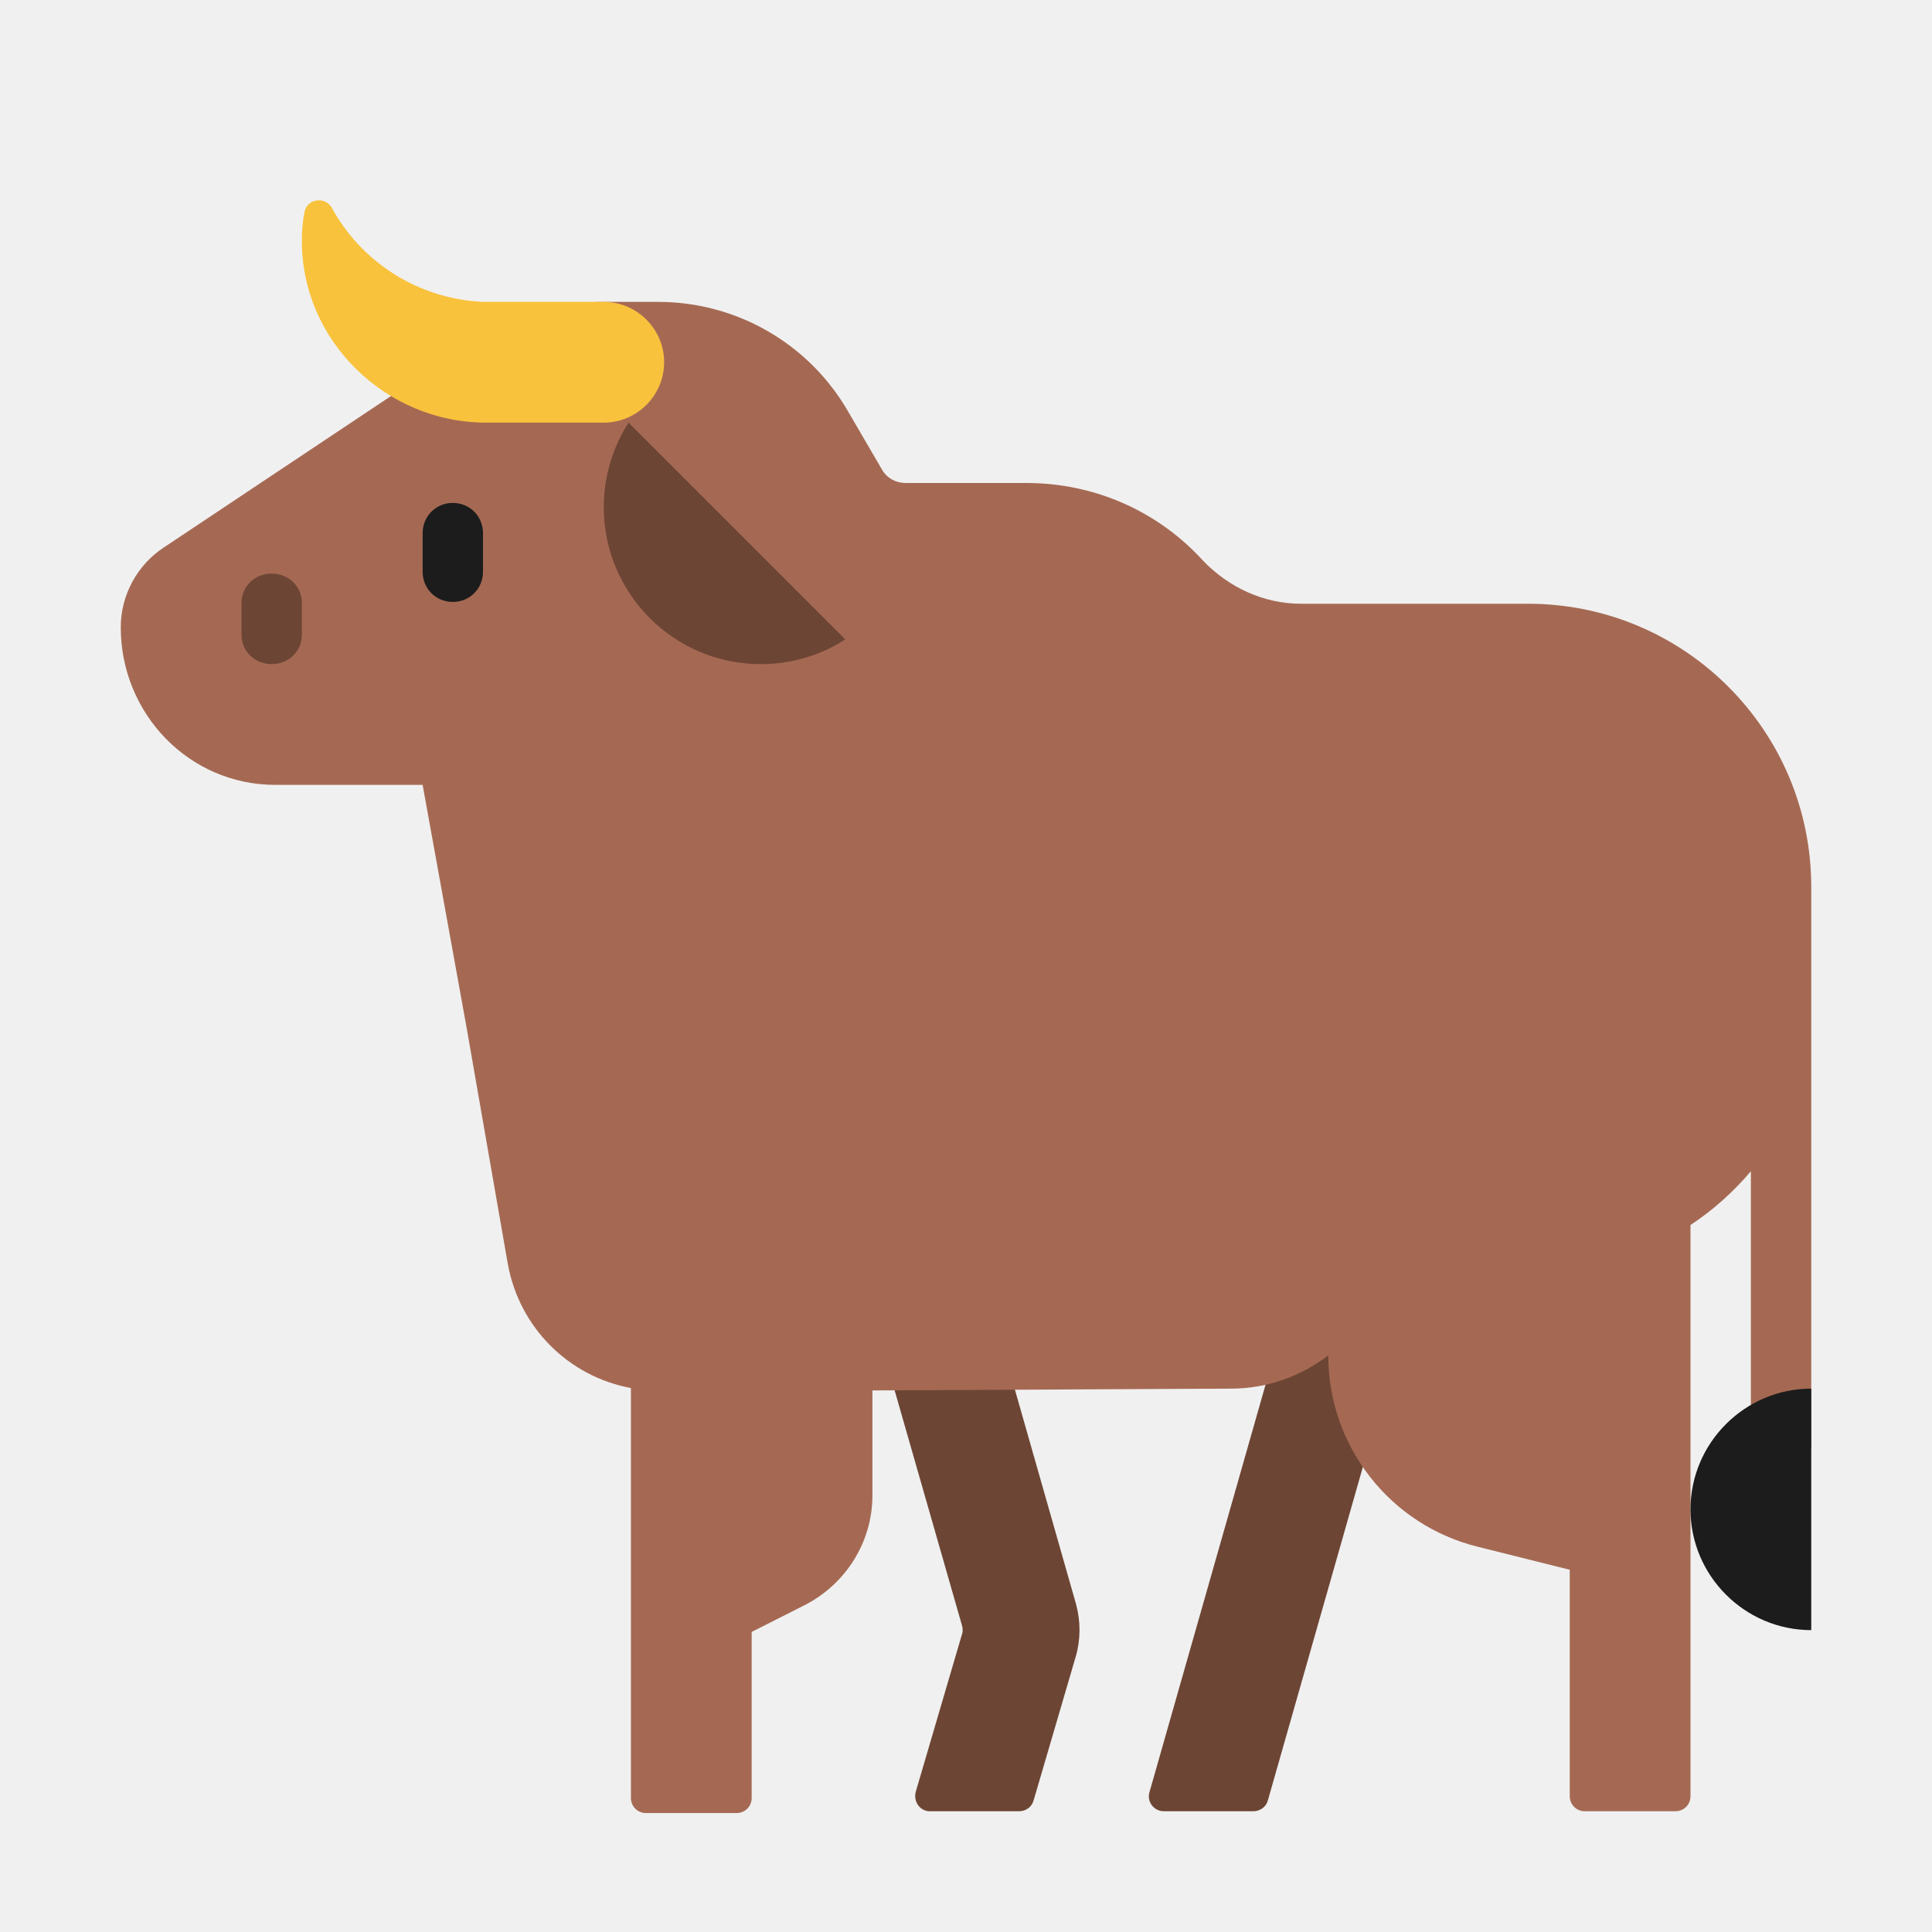
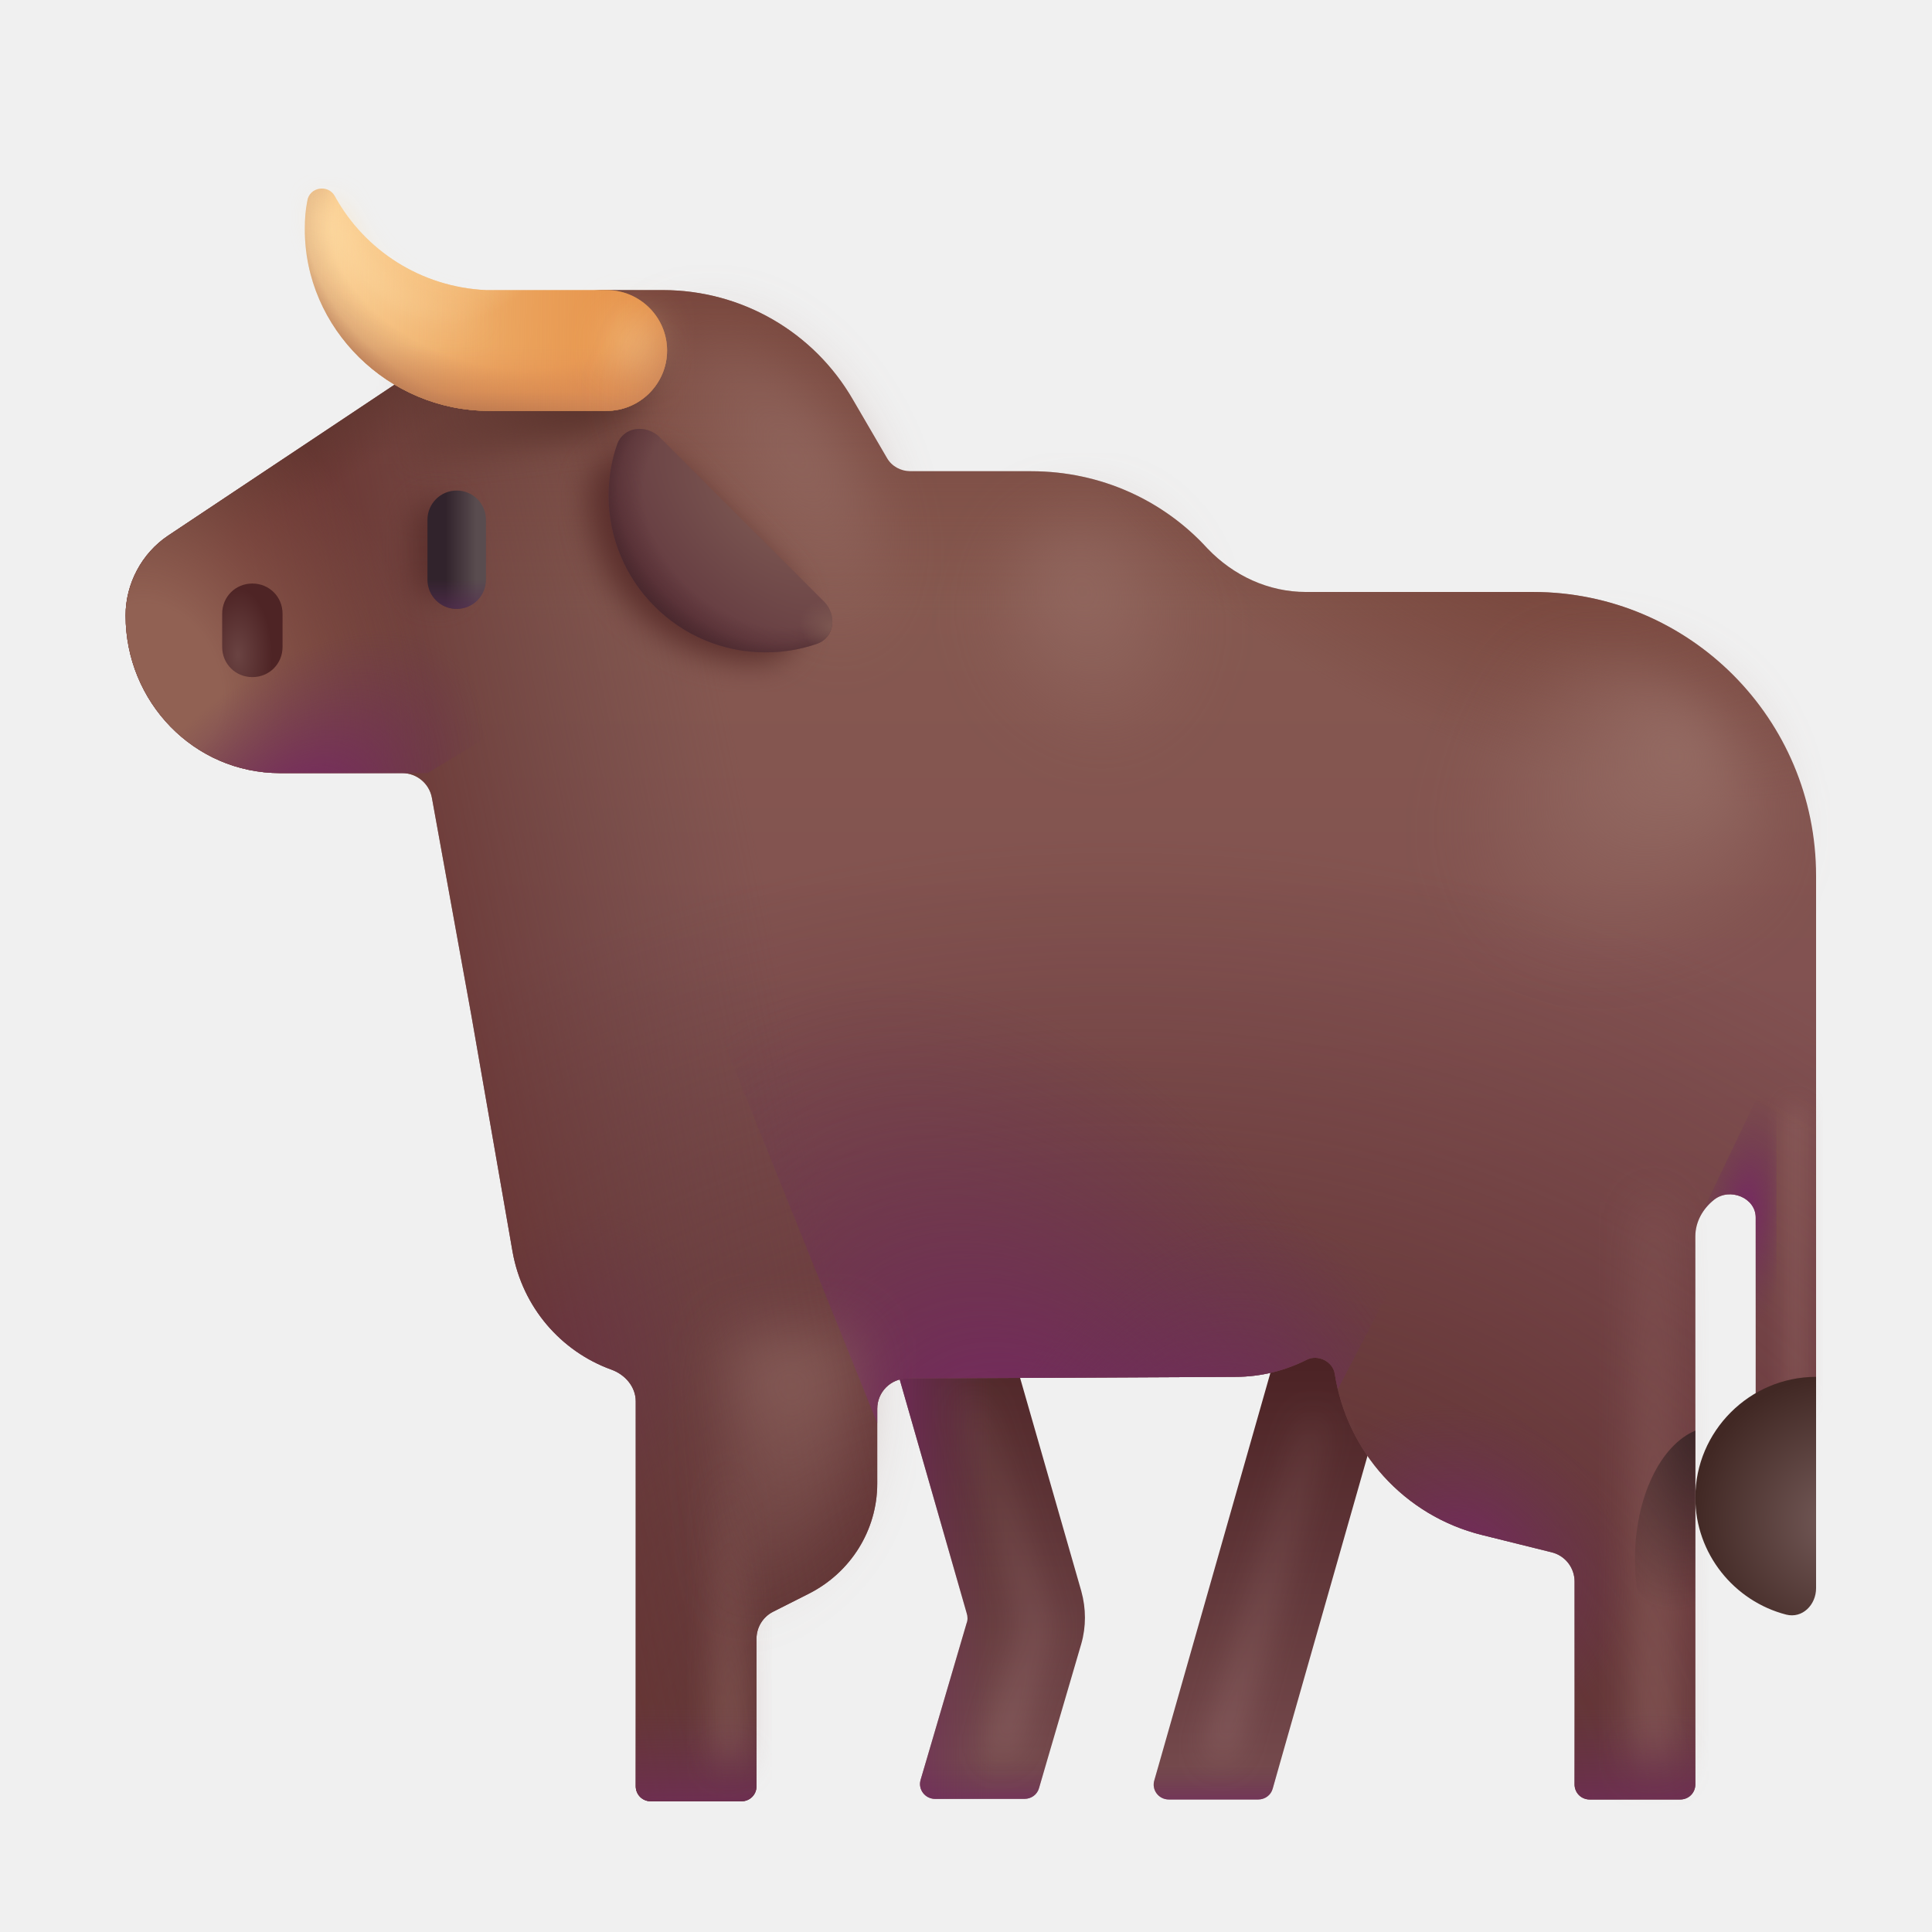
<svg xmlns="http://www.w3.org/2000/svg" width="32" height="32" viewBox="0 0 32 32" fill="none">
-   <path d="M13.95 20H15.95L17.82 26.56C17.9 26.85 17.9 27.15 17.82 27.43L17.12 29.82C17.09 29.93 16.99 30 16.88 30H15.4C15.24 30 15.12 29.84 15.17 29.67L15.93 27.08C15.95 27.03 15.95 26.97 15.93 26.91L13.95 20Z" fill="#6D4534" />
-   <path d="M19.28 30H20.76C20.87 30 20.97 29.93 21 29.82L23.47 21.15H21.47L19.04 29.68C18.99 29.84 19.11 30 19.28 30Z" fill="#6D4534" />
-   <path d="M25.31 10H21.55C20.93 10 20.35 9.73 19.92 9.28C19.2 8.49 18.16 8 17 8H15C14.84 8 14.69 7.92 14.61 7.78L14.05 6.82C13.4 5.69 12.2 5 10.9 5H10.01C9.23 5 8.46 5.23 7.81 5.67L2.71 9.07C2.27 9.36 2 9.86 2 10.39C2 11.82 3.13 13 4.56 13H7L7.73 17.03L8.41 20.93C8.6 21.99 9.42 22.8 10.45 22.99V29.78C10.45 29.92 10.56 30.03 10.7 30.03H12.2C12.34 30.03 12.45 29.92 12.45 29.78V27.03L13.32 26.59C14.01 26.24 14.45 25.54 14.45 24.77V23.03L20.39 23C21 23 21.55 22.79 22 22.45C22 23.95 23.02 25.26 24.48 25.62L26 26V29.75C26 29.89 26.11 30 26.25 30H27.75C27.89 30 28 29.89 28 29.75V26V21V20.29C28.38 20.04 28.71 19.74 29 19.4V24H30V14.69C30 12.1 27.9 10 25.31 10Z" fill="#A56953" />
-   <path d="M8 5C6.92 4.95 5.99 4.34 5.5 3.45C5.39 3.24 5.07 3.29 5.04 3.53C5.01 3.68 5 3.83 5 3.98C4.99 5.64 6.39 7 8.05 7H10C10.55 7 11 6.55 11 6C11 5.45 10.55 5 10 5H8V5Z" fill="#F9C23C" />
-   <path d="M10 8.4C10 7.89 10.15 7.41 10.41 7L14 10.59C13.6 10.85 13.12 11 12.6 11C11.16 11 10 9.83 10 8.4Z" fill="#6D4534" />
-   <path d="M4 10.516C4 10.787 4.22 11 4.5 11C4.78 11 5 10.787 5 10.516V9.984C5 9.713 4.78 9.5 4.5 9.5C4.22 9.5 4 9.713 4 9.984V10.516Z" fill="#6D4534" />
-   <path d="M7 9.47C7 9.75 7.22 9.97 7.5 9.97C7.78 9.97 8 9.75 8 9.47V8.83C8 8.55 7.78 8.33 7.5 8.33C7.22 8.33 7 8.55 7 8.83V9.47Z" fill="#1C1C1C" />
-   <path d="M28 25C28 23.9 28.9 23 30 23V27C28.9 27 28 26.1 28 25Z" fill="#1C1C1C" />
+   <g clip-path="url(#clip0_28327_2831)">
+     <path d="M20.84 29.805H19.36C19.19 29.805 19.07 29.645 19.12 29.485L21.55 20.955H23.55L21.08 29.625C21.05 29.735 20.95 29.805 20.84 29.805Z" fill="url(#paint0_linear_28327_2831)" />
+     <path d="M20.84 29.805H19.36C19.19 29.805 19.07 29.645 19.12 29.485L21.55 20.955H23.55L21.08 29.625C21.05 29.735 20.95 29.805 20.84 29.805Z" fill="url(#paint1_linear_28327_2831)" />
+     <path d="M16.03 19.805H14.03L16.01 26.715C16.03 26.775 16.03 26.835 16.01 26.885L15.25 29.475C15.2 29.635 15.32 29.795 15.49 29.795H16.97C17.08 29.795 17.18 29.725 17.21 29.615L17.91 27.225C17.99 26.945 17.99 26.645 17.91 26.355L16.03 19.805Z" fill="url(#paint2_linear_28327_2831)" />
+     <path d="M16.03 19.805H14.03L16.01 26.715C16.03 26.775 16.03 26.835 16.01 26.885L15.25 29.475C15.2 29.635 15.32 29.795 15.49 29.795H16.97C17.08 29.795 17.18 29.725 17.21 29.615L17.91 27.225C17.99 26.945 17.99 26.645 17.91 26.355L16.03 19.805Z" fill="url(#paint3_linear_28327_2831)" />
+     <path d="M16.03 19.805H14.03L16.01 26.715C16.03 26.775 16.03 26.835 16.01 26.885L15.25 29.475C15.2 29.635 15.32 29.795 15.49 29.795H16.97C17.08 29.795 17.18 29.725 17.21 29.615L17.91 27.225C17.99 26.945 17.99 26.645 17.91 26.355L16.03 19.805Z" fill="url(#paint4_linear_28327_2831)" />
+     <path d="M25.39 9.805H21.63C21.01 9.805 20.43 9.535 20 9.085C19.28 8.295 18.24 7.805 17.08 7.805H15.08C14.92 7.805 14.77 7.725 14.69 7.585L14.13 6.625C13.48 5.495 12.28 4.805 10.98 4.805H10.09C9.3 4.805 8.54 5.035 7.88 5.475L2.78 8.875C2.35 9.165 2.08 9.665 2.08 10.195C2.08 11.625 3.21 12.805 4.64 12.805H6.662C6.904 12.805 7.111 12.978 7.154 13.216L7.81 16.835L8.49 20.735C8.655 21.653 9.292 22.384 10.129 22.686C10.355 22.768 10.53 22.97 10.53 23.211V29.585C10.53 29.725 10.64 29.835 10.78 29.835H12.28C12.42 29.835 12.53 29.725 12.53 29.585V27.142C12.53 26.954 12.636 26.781 12.804 26.696L13.4 26.395C14.09 26.045 14.53 25.345 14.53 24.575V23.332C14.53 23.057 14.752 22.834 15.027 22.832L20.46 22.805C20.889 22.805 21.289 22.701 21.645 22.521C21.829 22.428 22.077 22.551 22.108 22.755C22.306 24.039 23.255 25.106 24.55 25.425L25.701 25.711C25.924 25.766 26.08 25.966 26.08 26.196V29.555C26.08 29.695 26.19 29.805 26.33 29.805H27.83C27.97 29.805 28.08 29.695 28.08 29.555V25.805V20.805V20.477C28.08 20.238 28.205 20.017 28.392 19.87V19.87C28.651 19.666 29.08 19.837 29.08 20.166V23.815H30.08V14.505C30.08 11.905 27.98 9.805 25.39 9.805Z" fill="url(#paint5_linear_28327_2831)" />
+     <path d="M25.39 9.805H21.63C21.01 9.805 20.43 9.535 20 9.085C19.28 8.295 18.24 7.805 17.08 7.805H15.08C14.92 7.805 14.77 7.725 14.69 7.585L14.13 6.625C13.48 5.495 12.28 4.805 10.98 4.805H10.09C9.3 4.805 8.54 5.035 7.88 5.475L2.78 8.875C2.35 9.165 2.08 9.665 2.08 10.195C2.08 11.625 3.21 12.805 4.64 12.805H6.662C6.904 12.805 7.111 12.978 7.154 13.216L7.81 16.835L8.49 20.735C8.655 21.653 9.292 22.384 10.129 22.686C10.355 22.768 10.53 22.97 10.53 23.211V29.585C10.53 29.725 10.64 29.835 10.78 29.835H12.28C12.42 29.835 12.53 29.725 12.53 29.585V27.142C12.53 26.954 12.636 26.781 12.804 26.696L13.4 26.395C14.09 26.045 14.53 25.345 14.53 24.575V23.332C14.53 23.057 14.752 22.834 15.027 22.832L20.46 22.805C20.889 22.805 21.289 22.701 21.645 22.521C21.829 22.428 22.077 22.551 22.108 22.755C22.306 24.039 23.255 25.106 24.55 25.425L25.701 25.711C25.924 25.766 26.08 25.966 26.08 26.196V29.555C26.08 29.695 26.19 29.805 26.33 29.805H27.83C27.97 29.805 28.08 29.695 28.08 29.555V25.805V20.805V20.477C28.08 20.238 28.205 20.017 28.392 19.87V19.87C28.651 19.666 29.08 19.837 29.08 20.166V23.815H30.08V14.505C30.08 11.905 27.98 9.805 25.39 9.805Z" fill="url(#paint6_radial_28327_2831)" />
+     <path d="M25.39 9.805H21.63C21.01 9.805 20.43 9.535 20 9.085C19.28 8.295 18.24 7.805 17.08 7.805H15.08C14.92 7.805 14.77 7.725 14.69 7.585L14.13 6.625C13.48 5.495 12.28 4.805 10.98 4.805H10.09C9.3 4.805 8.54 5.035 7.88 5.475L2.78 8.875C2.35 9.165 2.08 9.665 2.08 10.195C2.08 11.625 3.21 12.805 4.64 12.805H6.662C6.904 12.805 7.111 12.978 7.154 13.216L7.81 16.835L8.49 20.735C8.655 21.653 9.292 22.384 10.129 22.686C10.355 22.768 10.53 22.97 10.53 23.211V29.585C10.53 29.725 10.64 29.835 10.78 29.835H12.28C12.42 29.835 12.53 29.725 12.53 29.585V27.142C12.53 26.954 12.636 26.781 12.804 26.696L13.4 26.395C14.09 26.045 14.53 25.345 14.53 24.575V23.332C14.53 23.057 14.752 22.834 15.027 22.832L20.46 22.805C20.889 22.805 21.289 22.701 21.645 22.521C21.829 22.428 22.077 22.551 22.108 22.755C22.306 24.039 23.255 25.106 24.55 25.425L25.701 25.711C25.924 25.766 26.08 25.966 26.08 26.196V29.555C26.08 29.695 26.19 29.805 26.33 29.805H27.83C27.97 29.805 28.08 29.695 28.08 29.555V25.805V20.805V20.477C28.08 20.238 28.205 20.017 28.392 19.87V19.87C28.651 19.666 29.08 19.837 29.08 20.166V23.815H30.08V14.505C30.08 11.905 27.98 9.805 25.39 9.805Z" fill="url(#paint7_linear_28327_2831)" />
+     <path d="M25.39 9.805H21.63C21.01 9.805 20.43 9.535 20 9.085C19.28 8.295 18.24 7.805 17.08 7.805H15.08C14.92 7.805 14.77 7.725 14.69 7.585L14.13 6.625C13.48 5.495 12.28 4.805 10.98 4.805H10.09C9.3 4.805 8.54 5.035 7.88 5.475L2.78 8.875C2.35 9.165 2.08 9.665 2.08 10.195C2.08 11.625 3.21 12.805 4.64 12.805H6.662C6.904 12.805 7.111 12.978 7.154 13.216L7.81 16.835L8.49 20.735C8.655 21.653 9.292 22.384 10.129 22.686C10.355 22.768 10.53 22.97 10.53 23.211V29.585C10.53 29.725 10.64 29.835 10.78 29.835H12.28C12.42 29.835 12.53 29.725 12.53 29.585V27.142C12.53 26.954 12.636 26.781 12.804 26.696L13.4 26.395C14.09 26.045 14.53 25.345 14.53 24.575V23.332C14.53 23.057 14.752 22.834 15.027 22.832L20.46 22.805C20.889 22.805 21.289 22.701 21.645 22.521C21.829 22.428 22.077 22.551 22.108 22.755C22.306 24.039 23.255 25.106 24.55 25.425L25.701 25.711C25.924 25.766 26.08 25.966 26.08 26.196V29.555C26.08 29.695 26.19 29.805 26.33 29.805H27.83C27.97 29.805 28.08 29.695 28.08 29.555V25.805V20.805V20.477C28.08 20.238 28.205 20.017 28.392 19.87V19.87C28.651 19.666 29.08 19.837 29.08 20.166V23.815H30.08V14.505C30.08 11.905 27.98 9.805 25.39 9.805Z" fill="url(#paint8_radial_28327_2831)" />
+     <path d="M25.39 9.805H21.63C21.01 9.805 20.43 9.535 20 9.085C19.28 8.295 18.24 7.805 17.08 7.805H15.08C14.92 7.805 14.77 7.725 14.69 7.585L14.13 6.625C13.48 5.495 12.28 4.805 10.98 4.805H10.09C9.3 4.805 8.54 5.035 7.88 5.475L2.78 8.875C2.35 9.165 2.08 9.665 2.08 10.195C2.08 11.625 3.21 12.805 4.64 12.805H6.662C6.904 12.805 7.111 12.978 7.154 13.216L7.81 16.835L8.49 20.735C8.655 21.653 9.292 22.384 10.129 22.686C10.355 22.768 10.53 22.97 10.53 23.211V29.585C10.53 29.725 10.64 29.835 10.78 29.835H12.28C12.42 29.835 12.53 29.725 12.53 29.585V27.142C12.53 26.954 12.636 26.781 12.804 26.696L13.4 26.395C14.09 26.045 14.53 25.345 14.53 24.575V23.332C14.53 23.057 14.752 22.834 15.027 22.832L20.46 22.805C20.889 22.805 21.289 22.701 21.645 22.521C21.829 22.428 22.077 22.551 22.108 22.755C22.306 24.039 23.255 25.106 24.55 25.425L25.701 25.711C25.924 25.766 26.08 25.966 26.08 26.196V29.555C26.08 29.695 26.19 29.805 26.33 29.805H27.83C27.97 29.805 28.08 29.695 28.08 29.555V25.805V20.805V20.477C28.08 20.238 28.205 20.017 28.392 19.87V19.87C28.651 19.666 29.08 19.837 29.08 20.166V23.815H30.08V14.505C30.08 11.905 27.98 9.805 25.39 9.805Z" fill="url(#paint9_radial_28327_2831)" />
+     <path d="M25.39 9.805H21.63C21.01 9.805 20.43 9.535 20 9.085C19.28 8.295 18.24 7.805 17.08 7.805H15.08C14.92 7.805 14.77 7.725 14.69 7.585L14.13 6.625C13.48 5.495 12.28 4.805 10.98 4.805H10.09C9.3 4.805 8.54 5.035 7.88 5.475L2.78 8.875C2.35 9.165 2.08 9.665 2.08 10.195C2.08 11.625 3.21 12.805 4.64 12.805H6.662C6.904 12.805 7.111 12.978 7.154 13.216L7.81 16.835L8.49 20.735C8.655 21.653 9.292 22.384 10.129 22.686C10.355 22.768 10.53 22.97 10.53 23.211V29.585C10.53 29.725 10.64 29.835 10.78 29.835H12.28C12.42 29.835 12.53 29.725 12.53 29.585V27.142C12.53 26.954 12.636 26.781 12.804 26.696L13.4 26.395C14.09 26.045 14.53 25.345 14.53 24.575V23.332C14.53 23.057 14.752 22.834 15.027 22.832L20.46 22.805C20.889 22.805 21.289 22.701 21.645 22.521C21.829 22.428 22.077 22.551 22.108 22.755C22.306 24.039 23.255 25.106 24.55 25.425L25.701 25.711C25.924 25.766 26.08 25.966 26.08 26.196V29.555C26.08 29.695 26.19 29.805 26.33 29.805H27.83C27.97 29.805 28.08 29.695 28.08 29.555V25.805V20.805V20.477C28.08 20.238 28.205 20.017 28.392 19.87V19.87C28.651 19.666 29.08 19.837 29.08 20.166V23.815H30.08V14.505C30.08 11.905 27.98 9.805 25.39 9.805Z" fill="url(#paint10_radial_28327_2831)" />
+     <path d="M25.39 9.805H21.63C21.01 9.805 20.43 9.535 20 9.085C19.28 8.295 18.24 7.805 17.08 7.805H15.08C14.92 7.805 14.77 7.725 14.69 7.585L14.13 6.625C13.48 5.495 12.28 4.805 10.98 4.805H10.09C9.3 4.805 8.54 5.035 7.88 5.475L2.78 8.875C2.35 9.165 2.08 9.665 2.08 10.195C2.08 11.625 3.21 12.805 4.64 12.805H6.662C6.904 12.805 7.111 12.978 7.154 13.216L7.81 16.835L8.49 20.735C8.655 21.653 9.292 22.384 10.129 22.686C10.355 22.768 10.53 22.97 10.53 23.211V29.585C10.53 29.725 10.64 29.835 10.78 29.835H12.28C12.42 29.835 12.53 29.725 12.53 29.585V27.142C12.53 26.954 12.636 26.781 12.804 26.696L13.4 26.395C14.09 26.045 14.53 25.345 14.53 24.575V23.332C14.53 23.057 14.752 22.834 15.027 22.832L20.46 22.805C20.889 22.805 21.289 22.701 21.645 22.521C21.829 22.428 22.077 22.551 22.108 22.755C22.306 24.039 23.255 25.106 24.55 25.425L25.701 25.711C25.924 25.766 26.08 25.966 26.08 26.196V29.555C26.08 29.695 26.19 29.805 26.33 29.805H27.83C27.97 29.805 28.08 29.695 28.08 29.555V25.805V20.805V20.477C28.08 20.238 28.205 20.017 28.392 19.87V19.87C28.651 19.666 29.08 19.837 29.08 20.166V23.815H30.08V14.505C30.08 11.905 27.98 9.805 25.39 9.805Z" fill="url(#paint11_linear_28327_2831)" />
+     <path d="M25.39 9.805H21.63C21.01 9.805 20.43 9.535 20 9.085C19.28 8.295 18.24 7.805 17.08 7.805H15.08C14.92 7.805 14.77 7.725 14.69 7.585L14.13 6.625C13.48 5.495 12.28 4.805 10.98 4.805H10.09C9.3 4.805 8.54 5.035 7.88 5.475L2.78 8.875C2.35 9.165 2.08 9.665 2.08 10.195C2.08 11.625 3.21 12.805 4.64 12.805H6.662C6.904 12.805 7.111 12.978 7.154 13.216L7.81 16.835L8.49 20.735C8.655 21.653 9.292 22.384 10.129 22.686C10.355 22.768 10.53 22.97 10.53 23.211V29.585C10.53 29.725 10.64 29.835 10.78 29.835H12.28C12.42 29.835 12.53 29.725 12.53 29.585V27.142C12.53 26.954 12.636 26.781 12.804 26.696L13.4 26.395C14.09 26.045 14.53 25.345 14.53 24.575V23.332C14.53 23.057 14.752 22.834 15.027 22.832L20.46 22.805C20.889 22.805 21.289 22.701 21.645 22.521C21.829 22.428 22.077 22.551 22.108 22.755C22.306 24.039 23.255 25.106 24.55 25.425L25.701 25.711C25.924 25.766 26.08 25.966 26.08 26.196V29.555C26.08 29.695 26.19 29.805 26.33 29.805H27.83C27.97 29.805 28.08 29.695 28.08 29.555V25.805V20.805V20.477C28.08 20.238 28.205 20.017 28.392 19.87V19.87C28.651 19.666 29.08 19.837 29.08 20.166V23.815H30.08V14.505C30.08 11.905 27.98 9.805 25.39 9.805Z" fill="url(#paint12_linear_28327_2831)" />
+     <g filter="url(#filter0_f_28327_2831)">
+       <path d="M27.392 29.162V19.912" stroke="url(#paint13_linear_28327_2831)" stroke-width="0.3" />
+     </g>
+     <g filter="url(#filter1_f_28327_2831)">
+       <path d="M12.08 29.162V24.162" stroke="url(#paint14_linear_28327_2831)" stroke-width="0.2" />
+     </g>
+     <path d="M29.08 23.412L29.424 23.272V17.947C29.424 17.841 29.279 17.808 29.234 17.904L28.142 20.186C28.197 20.063 28.285 19.955 28.392 19.87C28.651 19.666 29.08 19.837 29.08 20.166V23.412Z" fill="url(#paint15_radial_28327_2831)" />
+     <path fill-rule="evenodd" clip-rule="evenodd" d="M22.158 23.011L25.142 17.287L11.393 15.787L14.53 23.573V23.332C14.53 23.057 14.752 22.834 15.027 22.832L20.46 22.805C20.889 22.805 21.289 22.701 21.645 22.521C21.829 22.428 22.077 22.551 22.108 22.755C22.122 22.842 22.138 22.927 22.158 23.011Z" fill="url(#paint16_radial_28327_2831)" />
+     <path fill-rule="evenodd" clip-rule="evenodd" d="M22.158 23.011L25.142 17.287L11.393 15.787L14.53 23.573V23.332C14.53 23.057 14.752 22.834 15.027 22.832L20.46 22.805C20.889 22.805 21.289 22.701 21.645 22.521C21.829 22.428 22.077 22.551 22.108 22.755C22.122 22.842 22.138 22.927 22.158 23.011Z" fill="url(#paint17_radial_28327_2831)" />
+     <path fill-rule="evenodd" clip-rule="evenodd" d="M28.08 23.696C27.506 23.934 27.08 24.798 27.08 25.826C27.08 26.855 27.506 27.719 28.08 27.957V25.805V23.696Z" fill="url(#paint18_radial_28327_2831)" />
+     <g filter="url(#filter2_f_28327_2831)">
+       <path d="M6.743 6.399L10.939 5.726V5.726C10.939 6.477 10.394 7.116 9.653 7.235L6.743 7.702V6.399Z" fill="url(#paint19_linear_28327_2831)" />
+     </g>
+     <path d="M10.98 4.805C12.28 4.805 13.549 5.475 14.13 6.625C14.711 7.775 10.58 10.725 7.08 12.805H4.64C3.21 12.805 2.08 11.625 2.08 10.195C2.08 9.665 2.35 9.165 2.78 8.875L7.88 5.475C8.54 5.035 9.3 4.805 10.09 4.805H10.98Z" fill="url(#paint20_linear_28327_2831)" />
+     <path d="M10.98 4.805C12.28 4.805 13.549 5.475 14.13 6.625C14.711 7.775 10.58 10.725 7.08 12.805H4.64C3.21 12.805 2.08 11.625 2.08 10.195C2.08 9.665 2.35 9.165 2.78 8.875L7.88 5.475C8.54 5.035 9.3 4.805 10.09 4.805H10.98Z" fill="url(#paint21_radial_28327_2831)" />
+     <path d="M10.98 4.805C12.28 4.805 13.549 5.475 14.13 6.625C14.711 7.775 10.58 10.725 7.08 12.805H4.64C3.21 12.805 2.08 11.625 2.08 10.195C2.08 9.665 2.35 9.165 2.78 8.875L7.88 5.475C8.54 5.035 9.3 4.805 10.09 4.805H10.98Z" fill="url(#paint22_radial_28327_2831)" />
+     <path d="M8.049 4.805C6.969 4.755 6.039 4.145 5.549 3.255C5.439 3.045 5.119 3.095 5.089 3.335C5.059 3.485 5.049 3.635 5.049 3.785C5.039 5.445 6.439 6.805 8.099 6.805H10.049C10.599 6.805 11.049 6.355 11.049 5.805C11.049 5.255 10.599 4.805 10.049 4.805H8.049V4.805Z" fill="url(#paint23_linear_28327_2831)" />
+     <path d="M8.049 4.805C6.969 4.755 6.039 4.145 5.549 3.255C5.439 3.045 5.119 3.095 5.089 3.335C5.059 3.485 5.049 3.635 5.049 3.785C5.039 5.445 6.439 6.805 8.099 6.805H10.049C10.599 6.805 11.049 6.355 11.049 5.805C11.049 5.255 10.599 4.805 10.049 4.805H8.049V4.805Z" fill="url(#paint24_linear_28327_2831)" />
+     <path d="M8.049 4.805C6.969 4.755 6.039 4.145 5.549 3.255C5.439 3.045 5.119 3.095 5.089 3.335C5.059 3.485 5.049 3.635 5.049 3.785C5.039 5.445 6.439 6.805 8.099 6.805H10.049C10.599 6.805 11.049 6.355 11.049 5.805C11.049 5.255 10.599 4.805 10.049 4.805H8.049V4.805Z" fill="url(#paint25_radial_28327_2831)" />
+     <path d="M8.049 4.805C6.969 4.755 6.039 4.145 5.549 3.255C5.439 3.045 5.119 3.095 5.089 3.335C5.059 3.485 5.049 3.635 5.049 3.785C5.039 5.445 6.439 6.805 8.099 6.805H10.049C10.599 6.805 11.049 6.355 11.049 5.805C11.049 5.255 10.599 4.805 10.049 4.805H8.049V4.805Z" fill="url(#paint26_radial_28327_2831)" />
+     <path d="M8.049 4.805C6.969 4.755 6.039 4.145 5.549 3.255C5.439 3.045 5.119 3.095 5.089 3.335C5.059 3.485 5.049 3.635 5.049 3.785C5.039 5.445 6.439 6.805 8.099 6.805H10.049C10.599 6.805 11.049 6.355 11.049 5.805C11.049 5.255 10.599 4.805 10.049 4.805H8.049V4.805Z" fill="url(#paint27_linear_28327_2831)" />
+     <path d="M8.049 4.805C6.969 4.755 6.039 4.145 5.549 3.255C5.439 3.045 5.119 3.095 5.089 3.335C5.059 3.485 5.049 3.635 5.049 3.785C5.039 5.445 6.439 6.805 8.099 6.805H10.049C10.599 6.805 11.049 6.355 11.049 5.805C11.049 5.255 10.599 4.805 10.049 4.805H8.049V4.805Z" fill="url(#paint28_linear_28327_2831)" />
+     <path d="M8.049 4.805C6.969 4.755 6.039 4.145 5.549 3.255C5.439 3.045 5.119 3.095 5.089 3.335C5.059 3.485 5.049 3.635 5.049 3.785C5.039 5.445 6.439 6.805 8.099 6.805H10.049C10.599 6.805 11.049 6.355 11.049 5.805C11.049 5.255 10.599 4.805 10.049 4.805H8.049V4.805Z" fill="url(#paint29_radial_28327_2831)" />
+     <path d="M4.18 11.215C3.9 11.215 3.68 10.995 3.68 10.715V10.165C3.68 9.885 3.9 9.665 4.18 9.665C4.46 9.665 4.68 9.885 4.68 10.165V10.715C4.68 10.995 4.46 11.215 4.18 11.215Z" fill="url(#paint30_radial_28327_2831)" />
+     <g filter="url(#filter3_f_28327_2831)">
+       <path d="M29.736 23.178V18.334" stroke="#A77C73" stroke-width="0.1" />
+     </g>
+     <path d="M29.585 26.743C29.853 26.811 30.08 26.581 30.08 26.305V22.805C28.98 22.805 28.08 23.705 28.08 24.805C28.08 25.734 28.723 26.521 29.585 26.743Z" fill="url(#paint31_radial_28327_2831)" />
+     <g filter="url(#filter4_f_28327_2831)">
+       <rect x="6.834" y="8.309" width="0.787" height="1.592" rx="0.393" fill="#5B2F2C" />
+     </g>
+     <rect x="7.08" y="8.125" width="0.969" height="1.96" rx="0.484" fill="url(#paint32_linear_28327_2831)" />
+     <rect x="7.08" y="8.125" width="0.969" height="1.96" rx="0.484" fill="url(#paint33_linear_28327_2831)" />
+     <g filter="url(#filter5_f_28327_2831)">
+       <path d="M5.424 3.522C5.83 4.522 6.608 5.303 7.908 5.303" stroke="url(#paint34_linear_28327_2831)" stroke-width="0.25" stroke-linecap="round" />
+     </g>
+     <g filter="url(#filter6_f_28327_2831)">
+       <ellipse cx="10.495" cy="5.678" rx="0.237" ry="0.375" fill="#FFDEA7" />
+     </g>
+     <g filter="url(#filter7_f_28327_2831)">
+       <path d="M10.846 7.655L12.596 9.506" stroke="url(#paint35_linear_28327_2831)" stroke-width="0.25" stroke-linecap="round" />
+     </g>
+     <g filter="url(#filter8_f_28327_2831)">
+       <ellipse cx="18.196" cy="10.743" rx="1.704" ry="2.273" transform="rotate(-15.8327 18.1962 10.7428)" fill="url(#paint36_radial_28327_2831)" />
+     </g>
+     <g filter="url(#filter9_f_28327_2831)">
+       <ellipse cx="12.572" cy="8.149" rx="1.704" ry="2.983" transform="rotate(-28.041 12.5718 8.14857)" fill="url(#paint37_radial_28327_2831)" />
+     </g>
+     <g filter="url(#filter10_f_28327_2831)">
+       <ellipse cx="26.227" cy="13.877" rx="3.191" ry="2.988" transform="rotate(47.9142 26.2272 13.8774)" fill="url(#paint38_radial_28327_2831)" />
+     </g>
+     <g filter="url(#filter11_f_28327_2831)">
+       <path d="M11.29 7.824C10.72 7.255 9.744 7.396 9.744 8.201V8.201C9.744 9.72 10.976 10.962 12.505 10.962V10.962C13.315 10.962 13.453 9.988 12.881 9.416L11.29 7.824Z" fill="#5B2F2C" />
+     </g>
+     <path d="M10.931 7.246C10.705 7.02 10.324 7.063 10.22 7.366C10.129 7.631 10.08 7.913 10.08 8.205C10.08 9.635 11.24 10.805 12.68 10.805C12.978 10.805 13.263 10.756 13.527 10.665C13.827 10.561 13.868 10.183 13.644 9.959L10.931 7.246Z" fill="url(#paint39_radial_28327_2831)" />
+     <path d="M10.931 7.246C10.705 7.02 10.324 7.063 10.22 7.366C10.129 7.631 10.08 7.913 10.08 8.205C10.08 9.635 11.24 10.805 12.68 10.805C12.978 10.805 13.263 10.756 13.527 10.665C13.827 10.561 13.868 10.183 13.644 9.959L10.931 7.246Z" fill="url(#paint40_radial_28327_2831)" />
+     <path d="M10.931 7.246C10.705 7.02 10.324 7.063 10.22 7.366C10.129 7.631 10.08 7.913 10.08 8.205C10.08 9.635 11.24 10.805 12.68 10.805C12.978 10.805 13.263 10.756 13.527 10.665C13.827 10.561 13.868 10.183 13.644 9.959L10.931 7.246Z" fill="url(#paint41_radial_28327_2831)" fill-opacity="0.5" />
+     <path d="M10.931 7.246C10.705 7.02 10.324 7.063 10.22 7.366C10.129 7.631 10.08 7.913 10.08 8.205C10.08 9.635 11.24 10.805 12.68 10.805C12.978 10.805 13.263 10.756 13.527 10.665C13.827 10.561 13.868 10.183 13.644 9.959L10.931 7.246Z" fill="url(#paint42_radial_28327_2831)" />
+     <g filter="url(#filter12_f_28327_2831)">
+       <path d="M12.08 22.35C12.08 22.212 12.192 22.1 12.33 22.1H13.908C14.046 22.1 14.158 22.212 14.158 22.35V23.765C14.158 24.842 13.581 25.836 12.647 26.37L12.08 26.694V22.35Z" fill="url(#paint43_linear_28327_2831)" />
+     </g>
+     <g filter="url(#filter13_f_28327_2831)">
+       <path d="M16.08 23.162L17.174 26.944L16.549 29.069" stroke="url(#paint44_linear_28327_2831)" stroke-width="0.1" />
+     </g>
+     <g filter="url(#filter14_f_28327_2831)">
+       <path d="M21.799 23.506L20.174 29.1" stroke="url(#paint45_linear_28327_2831)" stroke-width="0.1" />
+     </g>
+   </g>
+   <defs>
+     <filter id="filter0_f_28327_2831" x="26.492" y="19.162" width="1.8" height="10.75" filterUnits="userSpaceOnUse" color-interpolation-filters="sRGB">
+       <feFlood flood-opacity="0" result="BackgroundImageFix" />
+       <feBlend mode="normal" in="SourceGraphic" in2="BackgroundImageFix" result="shape" />
+       <feGaussianBlur stdDeviation="0.375" result="effect1_foregroundBlur_28327_2831" />
+     </filter>
+     <filter id="filter1_f_28327_2831" x="11.38" y="23.562" width="1.4" height="6.2" filterUnits="userSpaceOnUse" color-interpolation-filters="sRGB">
+       <feFlood flood-opacity="0" result="BackgroundImageFix" />
+       <feBlend mode="normal" in="SourceGraphic" in2="BackgroundImageFix" result="shape" />
+       <feGaussianBlur stdDeviation="0.3" result="effect1_foregroundBlur_28327_2831" />
+     </filter>
+     <filter id="filter2_f_28327_2831" x="6.243" y="5.226" width="5.196" height="2.977" filterUnits="userSpaceOnUse" color-interpolation-filters="sRGB">
+       <feFlood flood-opacity="0" result="BackgroundImageFix" />
+       <feBlend mode="normal" in="SourceGraphic" in2="BackgroundImageFix" result="shape" />
+       <feGaussianBlur stdDeviation="0.25" result="effect1_foregroundBlur_28327_2831" />
+     </filter>
+     <filter id="filter3_f_28327_2831" x="29.286" y="17.934" width="0.9" height="5.644" filterUnits="userSpaceOnUse" color-interpolation-filters="sRGB">
+       <feFlood flood-opacity="0" result="BackgroundImageFix" />
+       <feBlend mode="normal" in="SourceGraphic" in2="BackgroundImageFix" result="shape" />
+       <feGaussianBlur stdDeviation="0.2" result="effect1_foregroundBlur_28327_2831" />
+     </filter>
+     <filter id="filter4_f_28327_2831" x="6.334" y="7.809" width="1.787" height="2.592" filterUnits="userSpaceOnUse" color-interpolation-filters="sRGB">
+       <feFlood flood-opacity="0" result="BackgroundImageFix" />
+       <feBlend mode="normal" in="SourceGraphic" in2="BackgroundImageFix" result="shape" />
+       <feGaussianBlur stdDeviation="0.25" result="effect1_foregroundBlur_28327_2831" />
+     </filter>
+     <filter id="filter5_f_28327_2831" x="4.799" y="2.897" width="3.734" height="3.031" filterUnits="userSpaceOnUse" color-interpolation-filters="sRGB">
+       <feFlood flood-opacity="0" result="BackgroundImageFix" />
+       <feBlend mode="normal" in="SourceGraphic" in2="BackgroundImageFix" result="shape" />
+       <feGaussianBlur stdDeviation="0.25" result="effect1_foregroundBlur_28327_2831" />
+     </filter>
+     <filter id="filter6_f_28327_2831" x="9.508" y="4.553" width="1.975" height="2.25" filterUnits="userSpaceOnUse" color-interpolation-filters="sRGB">
+       <feFlood flood-opacity="0" result="BackgroundImageFix" />
+       <feBlend mode="normal" in="SourceGraphic" in2="BackgroundImageFix" result="shape" />
+       <feGaussianBlur stdDeviation="0.375" result="effect1_foregroundBlur_28327_2831" />
+     </filter>
+     <filter id="filter7_f_28327_2831" x="10.471" y="7.28" width="2.5" height="2.602" filterUnits="userSpaceOnUse" color-interpolation-filters="sRGB">
+       <feFlood flood-opacity="0" result="BackgroundImageFix" />
+       <feBlend mode="normal" in="SourceGraphic" in2="BackgroundImageFix" result="shape" />
+       <feGaussianBlur stdDeviation="0.125" result="effect1_foregroundBlur_28327_2831" />
+     </filter>
+     <filter id="filter8_f_28327_2831" x="15.444" y="7.507" width="5.505" height="6.472" filterUnits="userSpaceOnUse" color-interpolation-filters="sRGB">
+       <feFlood flood-opacity="0" result="BackgroundImageFix" />
+       <feBlend mode="normal" in="SourceGraphic" in2="BackgroundImageFix" result="shape" />
+       <feGaussianBlur stdDeviation="0.5" result="effect1_foregroundBlur_28327_2831" />
+     </filter>
+     <filter id="filter9_f_28327_2831" x="9.516" y="4.396" width="6.112" height="7.505" filterUnits="userSpaceOnUse" color-interpolation-filters="sRGB">
+       <feFlood flood-opacity="0" result="BackgroundImageFix" />
+       <feBlend mode="normal" in="SourceGraphic" in2="BackgroundImageFix" result="shape" />
+       <feGaussianBlur stdDeviation="0.5" result="effect1_foregroundBlur_28327_2831" />
+     </filter>
+     <filter id="filter10_f_28327_2831" x="22.146" y="9.776" width="8.162" height="8.204" filterUnits="userSpaceOnUse" color-interpolation-filters="sRGB">
+       <feFlood flood-opacity="0" result="BackgroundImageFix" />
+       <feBlend mode="normal" in="SourceGraphic" in2="BackgroundImageFix" result="shape" />
+       <feGaussianBlur stdDeviation="0.5" result="effect1_foregroundBlur_28327_2831" />
+     </filter>
+     <filter id="filter11_f_28327_2831" x="9.244" y="6.979" width="4.485" height="4.483" filterUnits="userSpaceOnUse" color-interpolation-filters="sRGB">
+       <feFlood flood-opacity="0" result="BackgroundImageFix" />
+       <feBlend mode="normal" in="SourceGraphic" in2="BackgroundImageFix" result="shape" />
+       <feGaussianBlur stdDeviation="0.25" result="effect1_foregroundBlur_28327_2831" />
+     </filter>
+     <filter id="filter12_f_28327_2831" x="11.08" y="21.1" width="4.078" height="6.594" filterUnits="userSpaceOnUse" color-interpolation-filters="sRGB">
+       <feFlood flood-opacity="0" result="BackgroundImageFix" />
+       <feBlend mode="normal" in="SourceGraphic" in2="BackgroundImageFix" result="shape" />
+       <feGaussianBlur stdDeviation="0.5" result="effect1_foregroundBlur_28327_2831" />
+     </filter>
+     <filter id="filter13_f_28327_2831" x="15.432" y="22.549" width="2.394" height="7.134" filterUnits="userSpaceOnUse" color-interpolation-filters="sRGB">
+       <feFlood flood-opacity="0" result="BackgroundImageFix" />
+       <feBlend mode="normal" in="SourceGraphic" in2="BackgroundImageFix" result="shape" />
+       <feGaussianBlur stdDeviation="0.3" result="effect1_foregroundBlur_28327_2831" />
+     </filter>
+     <filter id="filter14_f_28327_2831" x="19.526" y="22.892" width="2.921" height="6.822" filterUnits="userSpaceOnUse" color-interpolation-filters="sRGB">
+       <feFlood flood-opacity="0" result="BackgroundImageFix" />
+       <feBlend mode="normal" in="SourceGraphic" in2="BackgroundImageFix" result="shape" />
+       <feGaussianBlur stdDeviation="0.3" result="effect1_foregroundBlur_28327_2831" />
+     </filter>
+     <linearGradient id="paint0_linear_28327_2831" x1="21.329" y1="22.623" x2="21.329" y2="29.488" gradientUnits="userSpaceOnUse">
+       <stop stop-color="#4C2325" />
+       <stop offset="1" stop-color="#754A4D" />
+     </linearGradient>
+     <linearGradient id="paint1_linear_28327_2831" x1="19.486" y1="30.12" x2="19.486" y2="29.236" gradientUnits="userSpaceOnUse">
+       <stop stop-color="#782666" />
+       <stop offset="1" stop-color="#693452" stop-opacity="0" />
+     </linearGradient>
+     <linearGradient id="paint2_linear_28327_2831" x1="16" y1="21.688" x2="16" y2="29.438" gradientUnits="userSpaceOnUse">
+       <stop stop-color="#4C2325" />
+       <stop offset="1" stop-color="#754A4D" />
+     </linearGradient>
+     <linearGradient id="paint3_linear_28327_2831" x1="14.365" y1="30.15" x2="14.365" y2="29.152" gradientUnits="userSpaceOnUse">
+       <stop stop-color="#782666" />
+       <stop offset="1" stop-color="#693452" stop-opacity="0" />
+     </linearGradient>
+     <linearGradient id="paint4_linear_28327_2831" x1="14.365" y1="30.15" x2="16.455" y2="30.15" gradientUnits="userSpaceOnUse">
+       <stop stop-color="#782666" />
+       <stop offset="1" stop-color="#693452" stop-opacity="0" />
+     </linearGradient>
+     <linearGradient id="paint5_linear_28327_2831" x1="17.142" y1="32.787" x2="17.142" y2="9.787" gradientUnits="userSpaceOnUse">
+       <stop stop-color="#763F52" />
+       <stop offset="1" stop-color="#865950" />
+     </linearGradient>
+     <radialGradient id="paint6_radial_28327_2831" cx="0" cy="0" r="1" gradientUnits="userSpaceOnUse" gradientTransform="translate(18.5175 30.2249) rotate(-90) scale(16.3125 20.5732)">
+       <stop offset="0.165" stop-color="#5C302D" />
+       <stop offset="1" stop-color="#5C302D" stop-opacity="0" />
+     </radialGradient>
+     <linearGradient id="paint7_linear_28327_2831" x1="18.517" y1="2.975" x2="18.517" y2="10.225" gradientUnits="userSpaceOnUse">
+       <stop stop-color="#744036" />
+       <stop offset="1" stop-color="#744036" stop-opacity="0" />
+     </linearGradient>
+     <radialGradient id="paint8_radial_28327_2831" cx="0" cy="0" r="1" gradientUnits="userSpaceOnUse" gradientTransform="translate(24.7675 7.97493) rotate(116.188) scale(4.24862 8.50313)">
+       <stop stop-color="#744036" />
+       <stop offset="1" stop-color="#744036" stop-opacity="0" />
+     </radialGradient>
+     <radialGradient id="paint9_radial_28327_2831" cx="0" cy="0" r="1" gradientUnits="userSpaceOnUse" gradientTransform="translate(24.1738 26.0374) rotate(-61.3429) scale(3.06266 3.34985)">
+       <stop stop-color="#782666" />
+       <stop offset="0.889" stop-color="#693452" stop-opacity="0" />
+     </radialGradient>
+     <radialGradient id="paint10_radial_28327_2831" cx="0" cy="0" r="1" gradientUnits="userSpaceOnUse" gradientTransform="translate(8.22064 23.8499) rotate(-50.881) scale(5.17586 3.00815)">
+       <stop stop-color="#782666" />
+       <stop offset="0.856" stop-color="#693452" stop-opacity="0" />
+     </radialGradient>
+     <linearGradient id="paint11_linear_28327_2831" x1="6.299" y1="20.319" x2="13.518" y2="18.85" gradientUnits="userSpaceOnUse">
+       <stop stop-color="#672D2B" />
+       <stop offset="1" stop-color="#644645" stop-opacity="0" />
+     </linearGradient>
+     <linearGradient id="paint12_linear_28327_2831" x1="4.46" y1="30.725" x2="4.46" y2="28.225" gradientUnits="userSpaceOnUse">
+       <stop stop-color="#782666" />
+       <stop offset="1" stop-color="#693452" stop-opacity="0" />
+     </linearGradient>
+     <linearGradient id="paint13_linear_28327_2831" x1="29.705" y1="27.944" x2="29.705" y2="16.287" gradientUnits="userSpaceOnUse">
+       <stop stop-color="#A77C73" />
+       <stop offset="1" stop-color="#A77C73" stop-opacity="0" />
+     </linearGradient>
+     <linearGradient id="paint14_linear_28327_2831" x1="14.393" y1="27.944" x2="14.393" y2="24.162" gradientUnits="userSpaceOnUse">
+       <stop stop-color="#A77C73" />
+       <stop offset="1" stop-color="#A77C73" stop-opacity="0" />
+     </linearGradient>
+     <radialGradient id="paint15_radial_28327_2831" cx="0" cy="0" r="1" gradientUnits="userSpaceOnUse" gradientTransform="translate(28.8925 20.1937) rotate(-83.0365) scale(2.06209 0.829239)">
+       <stop stop-color="#782666" />
+       <stop offset="1" stop-color="#693452" stop-opacity="0" />
+     </radialGradient>
+     <radialGradient id="paint16_radial_28327_2831" cx="0" cy="0" r="1" gradientUnits="userSpaceOnUse" gradientTransform="translate(17.7806 26.7262) rotate(-117.409) scale(11.3385 6.89152)">
+       <stop offset="0.212" stop-color="#782666" />
+       <stop offset="1" stop-color="#693452" stop-opacity="0" />
+     </radialGradient>
+     <radialGradient id="paint17_radial_28327_2831" cx="0" cy="0" r="1" gradientUnits="userSpaceOnUse" gradientTransform="translate(19.3925 26.6624) rotate(-70.2405) scale(6.84025 4.15749)">
+       <stop offset="0.212" stop-color="#782666" />
+       <stop offset="1" stop-color="#693452" stop-opacity="0" />
+     </radialGradient>
+     <radialGradient id="paint18_radial_28327_2831" cx="0" cy="0" r="1" gradientUnits="userSpaceOnUse" gradientTransform="translate(28.5488 22.6624) rotate(105.293) scale(4.14684 1.91511)">
+       <stop stop-color="#291D1E" />
+       <stop offset="1" stop-color="#291D1E" stop-opacity="0" />
+     </radialGradient>
+     <linearGradient id="paint19_linear_28327_2831" x1="9.182" y1="5.404" x2="5.684" y2="6.217" gradientUnits="userSpaceOnUse">
+       <stop offset="0.001" stop-color="#5D352E" />
+       <stop offset="1" stop-color="#5D352E" stop-opacity="0" />
+     </linearGradient>
+     <linearGradient id="paint20_linear_28327_2831" x1="5.314" y1="6.475" x2="6.314" y2="8.037" gradientUnits="userSpaceOnUse">
+       <stop stop-color="#5D352E" />
+       <stop offset="0.784" stop-color="#5D352E" stop-opacity="0" />
+     </linearGradient>
+     <radialGradient id="paint21_radial_28327_2831" cx="0" cy="0" r="1" gradientUnits="userSpaceOnUse" gradientTransform="translate(2.62689 11.2249) rotate(-25.6868) scale(5.58297 7.31041)">
+       <stop offset="0.177" stop-color="#916153" />
+       <stop offset="0.767" stop-color="#86594C" stop-opacity="0" />
+     </radialGradient>
+     <radialGradient id="paint22_radial_28327_2831" cx="0" cy="0" r="1" gradientUnits="userSpaceOnUse" gradientTransform="translate(4.42377 14.3812) rotate(-49.3251) scale(5.27413 2.9254)">
+       <stop offset="0.194" stop-color="#782666" />
+       <stop offset="0.889" stop-color="#693452" stop-opacity="0" />
+     </radialGradient>
+     <linearGradient id="paint23_linear_28327_2831" x1="4.83" y1="4.965" x2="11.736" y2="4.965" gradientUnits="userSpaceOnUse">
+       <stop stop-color="#FFDEA7" />
+       <stop offset="0.994" stop-color="#DC872A" />
+     </linearGradient>
+     <linearGradient id="paint24_linear_28327_2831" x1="8.049" y1="7.037" x2="8.049" y2="5.725" gradientUnits="userSpaceOnUse">
+       <stop stop-color="#CA7134" />
+       <stop offset="1" stop-color="#DE9360" stop-opacity="0" />
+     </linearGradient>
+     <radialGradient id="paint25_radial_28327_2831" cx="0" cy="0" r="1" gradientUnits="userSpaceOnUse" gradientTransform="translate(8.04873 4.28742) rotate(109.546) scale(2.8021 4.29789)">
+       <stop offset="0.611" stop-color="#B47B5B" stop-opacity="0" />
+       <stop offset="1" stop-color="#B47B5B" />
+     </radialGradient>
+     <radialGradient id="paint26_radial_28327_2831" cx="0" cy="0" r="1" gradientUnits="userSpaceOnUse" gradientTransform="translate(8.15813 4.30305) rotate(115.45) scale(2.87249 3.96142)">
+       <stop offset="0.812" stop-color="#B47B5B" stop-opacity="0" />
+       <stop offset="1" stop-color="#9D6647" />
+     </radialGradient>
+     <linearGradient id="paint27_linear_28327_2831" x1="9.393" y1="1.709" x2="9.393" y2="6.912" gradientUnits="userSpaceOnUse">
+       <stop offset="0.919" stop-color="#B47B5B" stop-opacity="0" />
+       <stop offset="1" stop-color="#9D6647" />
+     </linearGradient>
+     <linearGradient id="paint28_linear_28327_2831" x1="13.955" y1="7.037" x2="4.518" y2="6.805" gradientUnits="userSpaceOnUse">
+       <stop stop-color="#E99354" />
+       <stop offset="1" stop-color="#E99354" stop-opacity="0" />
+     </linearGradient>
+     <radialGradient id="paint29_radial_28327_2831" cx="0" cy="0" r="1" gradientUnits="userSpaceOnUse" gradientTransform="translate(7.31438 3.12274) rotate(82.4597) scale(2.26237 1.98655)">
+       <stop stop-color="#FFDA9E" />
+       <stop offset="1" stop-color="#FFDA9E" stop-opacity="0" />
+     </radialGradient>
+     <radialGradient id="paint30_radial_28327_2831" cx="0" cy="0" r="1" gradientUnits="userSpaceOnUse" gradientTransform="translate(3.93937 10.8499) scale(0.570313 1.11138)">
+       <stop stop-color="#6A4342" />
+       <stop offset="1" stop-color="#4E2425" />
+     </radialGradient>
+     <radialGradient id="paint31_radial_28327_2831" cx="0" cy="0" r="1" gradientUnits="userSpaceOnUse" gradientTransform="translate(30.455 25.1875) rotate(-170.851) scale(2.40561)">
+       <stop stop-color="#755B59" />
+       <stop offset="1" stop-color="#412824" />
+     </radialGradient>
+     <linearGradient id="paint32_linear_28327_2831" x1="7.893" y1="9.105" x2="7.299" y2="9.105" gradientUnits="userSpaceOnUse">
+       <stop stop-color="#594C4F" />
+       <stop offset="0.855" stop-color="#31232C" />
+     </linearGradient>
+     <linearGradient id="paint33_linear_28327_2831" x1="8.2" y1="10.305" x2="8.2" y2="9.594" gradientUnits="userSpaceOnUse">
+       <stop stop-color="#552D52" />
+       <stop offset="1" stop-color="#552D52" stop-opacity="0" />
+     </linearGradient>
+     <linearGradient id="paint34_linear_28327_2831" x1="5.736" y1="3.709" x2="8.486" y2="5.709" gradientUnits="userSpaceOnUse">
+       <stop stop-color="#FFDEA7" />
+       <stop offset="1" stop-color="#FFDEA7" stop-opacity="0" />
+     </linearGradient>
+     <linearGradient id="paint35_linear_28327_2831" x1="10.814" y1="7.936" x2="12.252" y2="9.506" gradientUnits="userSpaceOnUse">
+       <stop stop-color="#7E5952" />
+       <stop offset="1" stop-color="#7E5952" stop-opacity="0" />
+     </linearGradient>
+     <radialGradient id="paint36_radial_28327_2831" cx="0" cy="0" r="1" gradientUnits="userSpaceOnUse" gradientTransform="translate(18.1962 9.72799) rotate(88.3973) scale(2.75063 1.9563)">
+       <stop stop-color="#976E66" stop-opacity="0.75" />
+       <stop offset="1" stop-color="#976E66" stop-opacity="0" />
+     </radialGradient>
+     <radialGradient id="paint37_radial_28327_2831" cx="0" cy="0" r="1" gradientUnits="userSpaceOnUse" gradientTransform="translate(13.5503 7.92426) rotate(169.927) scale(2.30367 4.29292)">
+       <stop stop-color="#976E66" stop-opacity="0.75" />
+       <stop offset="1" stop-color="#976E66" stop-opacity="0" />
+     </radialGradient>
+     <radialGradient id="paint38_radial_28327_2831" cx="0" cy="0" r="1" gradientUnits="userSpaceOnUse" gradientTransform="translate(26.1949 11.3397) rotate(87.9033) scale(4.82161 3.03966)">
+       <stop stop-color="#976E66" />
+       <stop offset="1" stop-color="#976E66" stop-opacity="0" />
+     </radialGradient>
+     <radialGradient id="paint39_radial_28327_2831" cx="0" cy="0" r="1" gradientUnits="userSpaceOnUse" gradientTransform="translate(12.705 8.36555) rotate(134.256) scale(2.55243 4.36108)">
+       <stop stop-color="#7D5953" />
+       <stop offset="1" stop-color="#60363D" />
+     </radialGradient>
+     <radialGradient id="paint40_radial_28327_2831" cx="0" cy="0" r="1" gradientUnits="userSpaceOnUse" gradientTransform="translate(12.4081 8.66243) rotate(133.919) scale(2.34271 3.23207)">
+       <stop offset="0.617" stop-color="#4D282E" stop-opacity="0" />
+       <stop offset="0.955" stop-color="#4D282E" />
+     </radialGradient>
+     <radialGradient id="paint41_radial_28327_2831" cx="0" cy="0" r="1" gradientUnits="userSpaceOnUse" gradientTransform="translate(12.3144 8.63118) rotate(131.698) scale(2.30192 2.99249)">
+       <stop offset="0.761" stop-color="#3A2327" stop-opacity="0" />
+       <stop offset="0.955" stop-color="#3A2327" />
+     </radialGradient>
+     <radialGradient id="paint42_radial_28327_2831" cx="0" cy="0" r="1" gradientUnits="userSpaceOnUse" gradientTransform="translate(13.8144 10.3812) rotate(-165.964) scale(0.579812 0.452994)">
+       <stop stop-color="#7E5952" />
+       <stop offset="1" stop-color="#7E5952" stop-opacity="0" />
+     </radialGradient>
+     <linearGradient id="paint43_linear_28327_2831" x1="12.978" y1="21.225" x2="13.174" y2="27.312" gradientUnits="userSpaceOnUse">
+       <stop stop-color="#976E66" stop-opacity="0.75" />
+       <stop offset="1" stop-color="#976E66" stop-opacity="0" />
+     </linearGradient>
+     <linearGradient id="paint44_linear_28327_2831" x1="18.361" y1="29.537" x2="18.361" y2="18.444" gradientUnits="userSpaceOnUse">
+       <stop stop-color="#D6B0A9" />
+       <stop offset="1" stop-color="#D6B0A9" stop-opacity="0" />
+     </linearGradient>
+     <linearGradient id="paint45_linear_28327_2831" x1="23.563" y1="29.544" x2="23.563" y2="19.037" gradientUnits="userSpaceOnUse">
+       <stop stop-color="#D6B0A9" />
+       <stop offset="1" stop-color="#D6B0A9" stop-opacity="0" />
+     </linearGradient>
+     <clipPath id="clip0_28327_2831">
+       <rect width="32" height="32" fill="white" />
+     </clipPath>
+   </defs>
</svg>
